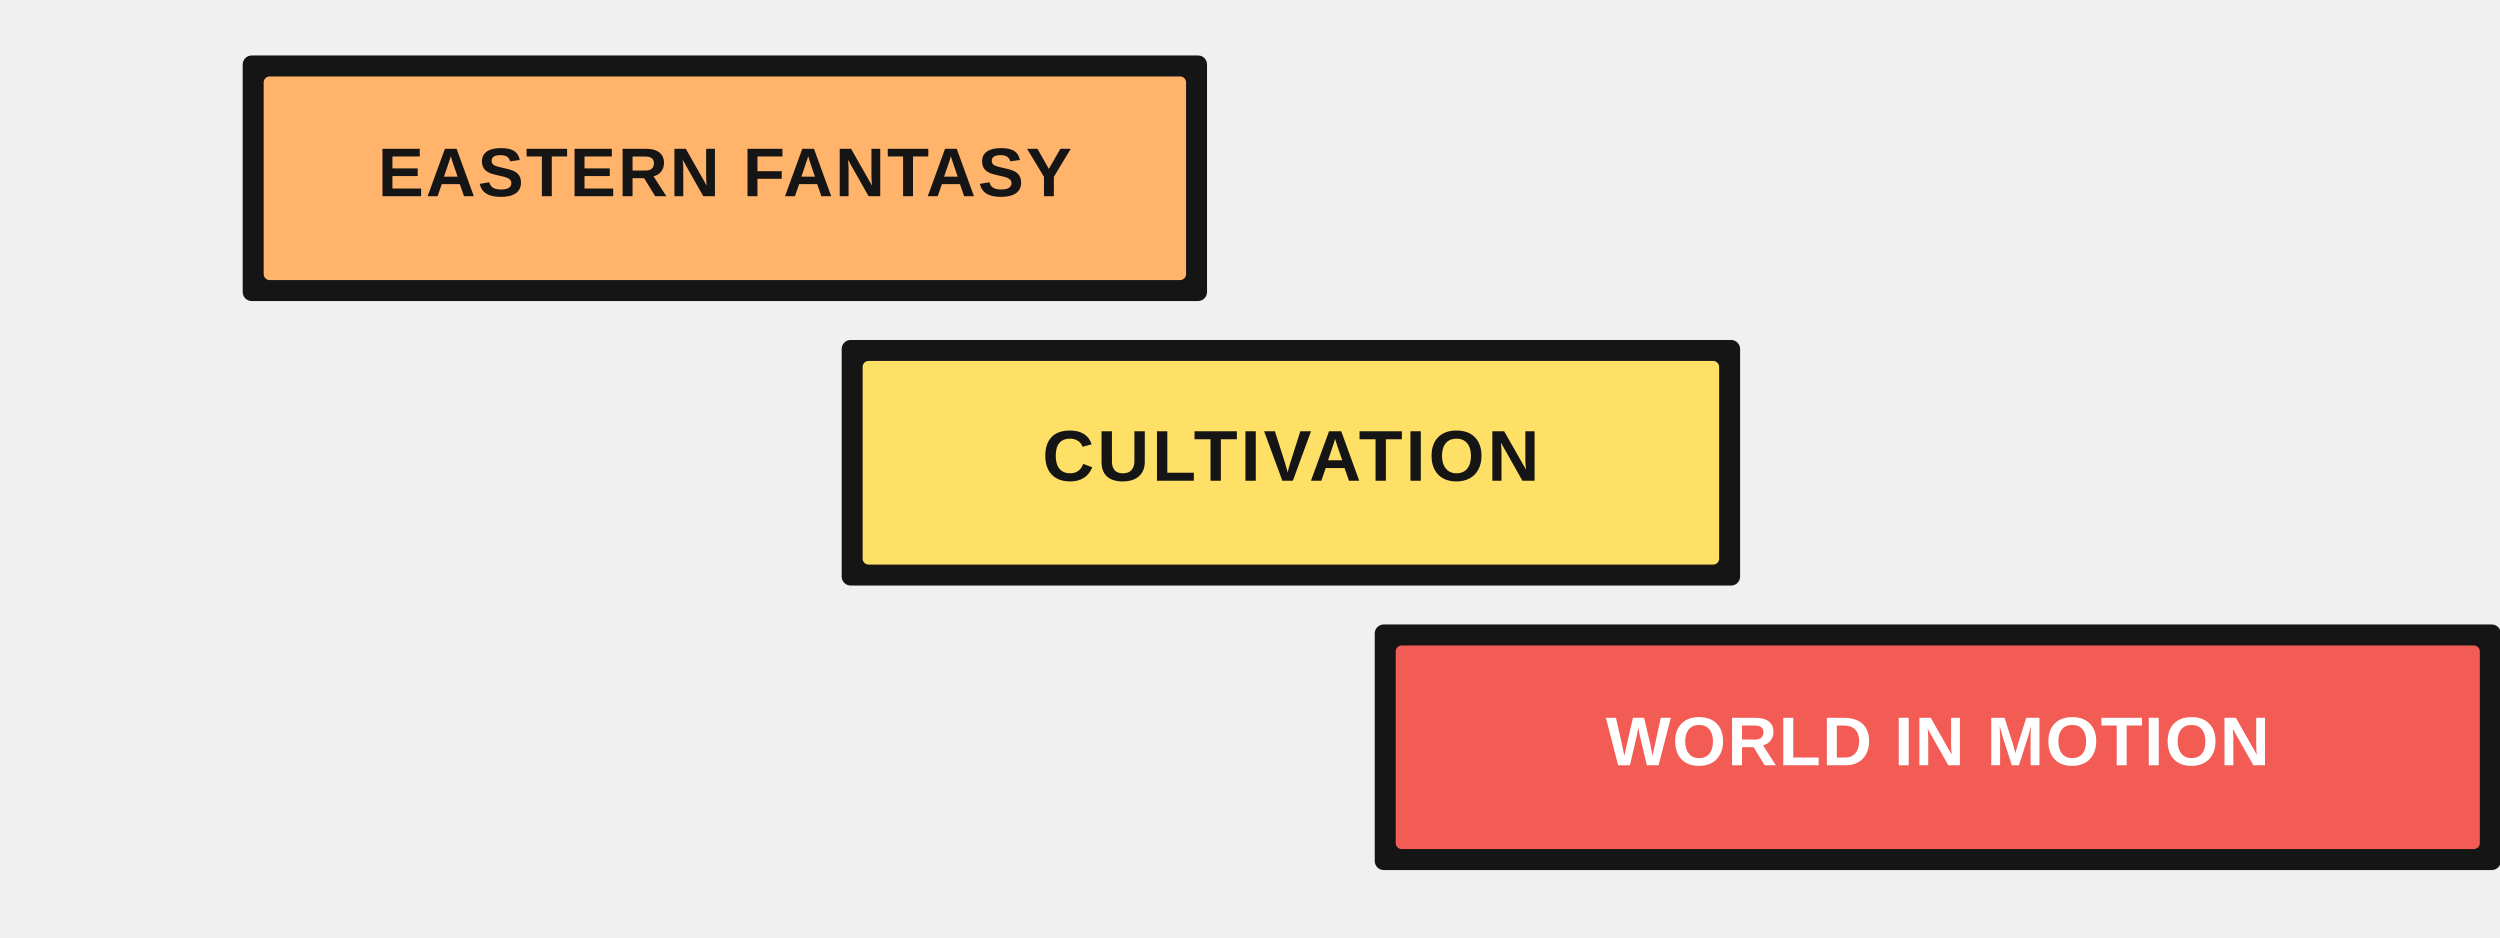
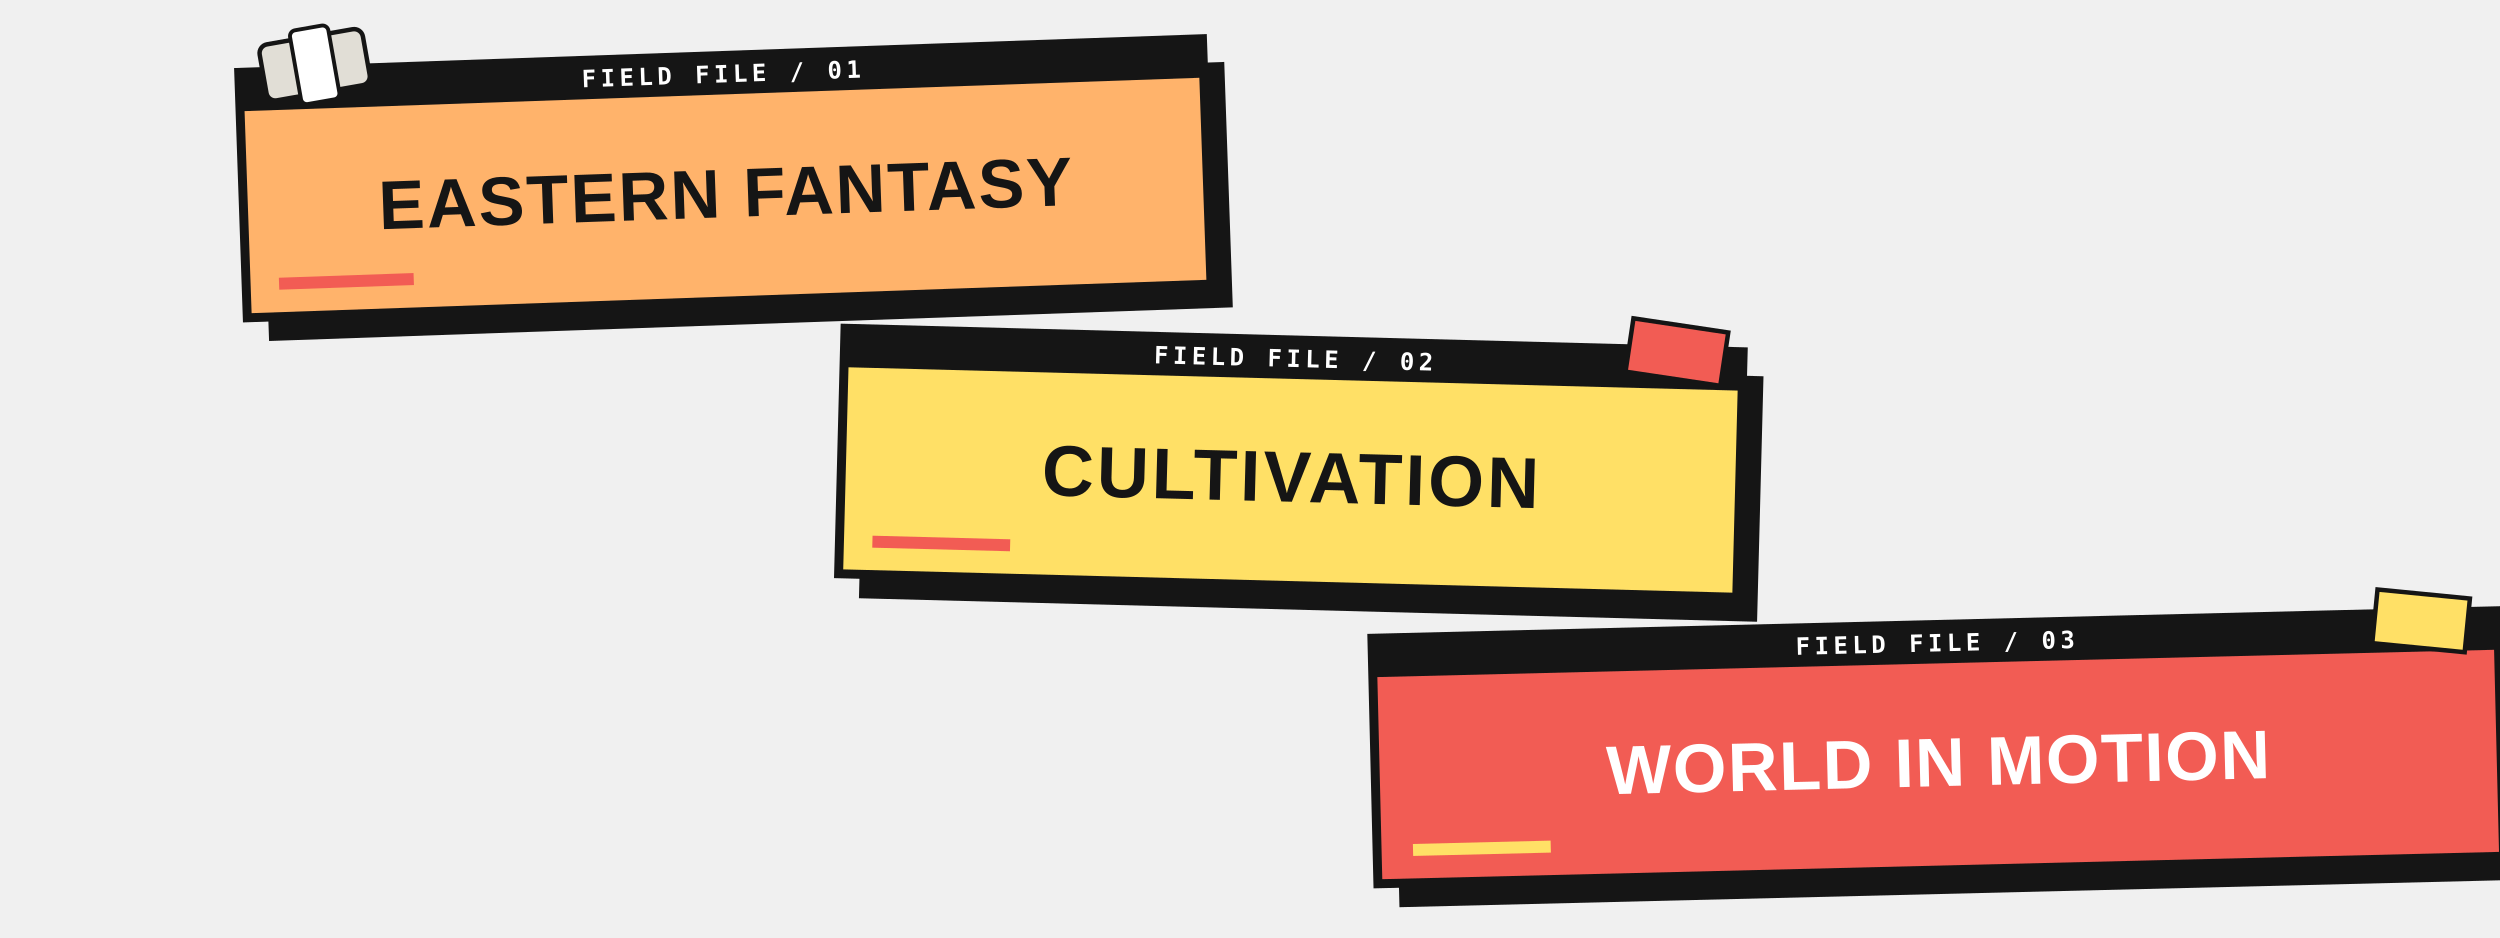
<svg xmlns="http://www.w3.org/2000/svg" width="960" height="360" viewBox="0 0 960 360" role="img" aria-labelledby="title desc">
  <g transform="translate(-77 -27) scale(1.15)">
-     <g>
-       <rect x="148" y="42" width="322" height="82" rx="3" fill="#151515" />
-       <rect x="155" y="49" width="308" height="68" rx="2" fill="#FFB36B" />
-       <text x="309" y="89" font-family="Arial, Helvetica, sans-serif" font-size="23" font-weight="800" text-anchor="middle" letter-spacing=".7" fill="#151515">EASTERN FANTASY</text>
+     <g transform="rotate(-2 309 83)">
+       <rect x="155" y="50" width="322" height="82" fill="#151515" />
+       <rect x="148" y="42" width="322" height="82" fill="#FFB36B" stroke="#151515" stroke-width="3" />
+       <path d="M148 42H470V55H148Z" fill="#151515" />
+       <text x="309" y="51" font-family="monospace" font-size="8" font-weight="900" letter-spacing="1.5" text-anchor="middle" fill="#FFFFFF">FIELD FILE / 01</text>
+       <text x="309" y="96" font-family="Arial, Helvetica, sans-serif" font-size="23" font-weight="900" text-anchor="middle" letter-spacing=".7" fill="#151515">EASTERN FANTASY</text>
+       <path d="M159 113L204 113" stroke="#F25C54" stroke-width="4" />
+       <g transform="rotate(-8 173 48)">
+         <rect x="157" y="31" width="35" height="19" rx="3" fill="#E1DED6" stroke="#151515" stroke-width="1.5" />
+         <rect x="168" y="28" width="13" height="25" rx="2" fill="#FFFFFF" stroke="#151515" stroke-width="1.3" />
+       </g>
    </g>
-     <g>
-       <rect x="348" y="137" width="300" height="82" rx="3" fill="#151515" />
-       <rect x="355" y="144" width="286" height="68" rx="2" fill="#FFE066" />
-       <text x="498" y="184" font-family="Arial, Helvetica, sans-serif" font-size="24" font-weight="800" text-anchor="middle" letter-spacing="1" fill="#151515">CULTIVATION</text>
+     <g transform="rotate(1.5 498 178)">
+       <rect x="355" y="145" width="300" height="82" fill="#151515" />
+       <rect x="348" y="137" width="300" height="82" fill="#FFE066" stroke="#151515" stroke-width="3" />
+       <path d="M348 137H648V150H348Z" fill="#151515" />
+       <text x="498" y="146" font-family="monospace" font-size="8" font-weight="900" letter-spacing="1.5" text-anchor="middle" fill="#FFFFFF">FIELD FILE / 02</text>
+       <text x="498" y="191" font-family="Arial, Helvetica, sans-serif" font-size="24" font-weight="900" text-anchor="middle" letter-spacing="1" fill="#151515">CULTIVATION</text>
+       <path d="M359 208L405 208" stroke="#F25C54" stroke-width="4" />
+       <g transform="rotate(7 628 145)">
+         <rect x="609" y="129" width="32" height="18" fill="#F25C54" stroke="#151515" stroke-width="1.5" />
+       </g>
    </g>
-     <g>
-       <rect x="526" y="232" width="376" height="82" rx="3" fill="#151515" />
-       <rect x="533" y="239" width="362" height="68" rx="2" fill="#F25C54" />
-       <text x="714" y="279" font-family="Arial, Helvetica, sans-serif" font-size="23" font-weight="800" text-anchor="middle" letter-spacing=".5" fill="#FFFFFF">WORLD IN MOTION</text>
+     <g transform="rotate(-1.4 714 273)">
+       <rect x="533" y="240" width="376" height="82" fill="#151515" />
+       <rect x="526" y="232" width="376" height="82" fill="#F25C54" stroke="#151515" stroke-width="3" />
+       <path d="M526 232H902V245H526Z" fill="#151515" />
+       <text x="714" y="241" font-family="monospace" font-size="8" font-weight="900" letter-spacing="1.5" text-anchor="middle" fill="#FFFFFF">FIELD FILE / 03</text>
+       <text x="714" y="286" font-family="Arial, Helvetica, sans-serif" font-size="23" font-weight="900" text-anchor="middle" letter-spacing=".5" fill="#FFFFFF">WORLD IN MOTION</text>
+       <path d="M538 303L584 303" stroke="#FFE066" stroke-width="4" />
+       <g transform="rotate(7 878 242)">
+         <rect x="860" y="226" width="31" height="18" fill="#FFE066" stroke="#151515" stroke-width="1.5" />
+       </g>
    </g>
  </g>
</svg>
